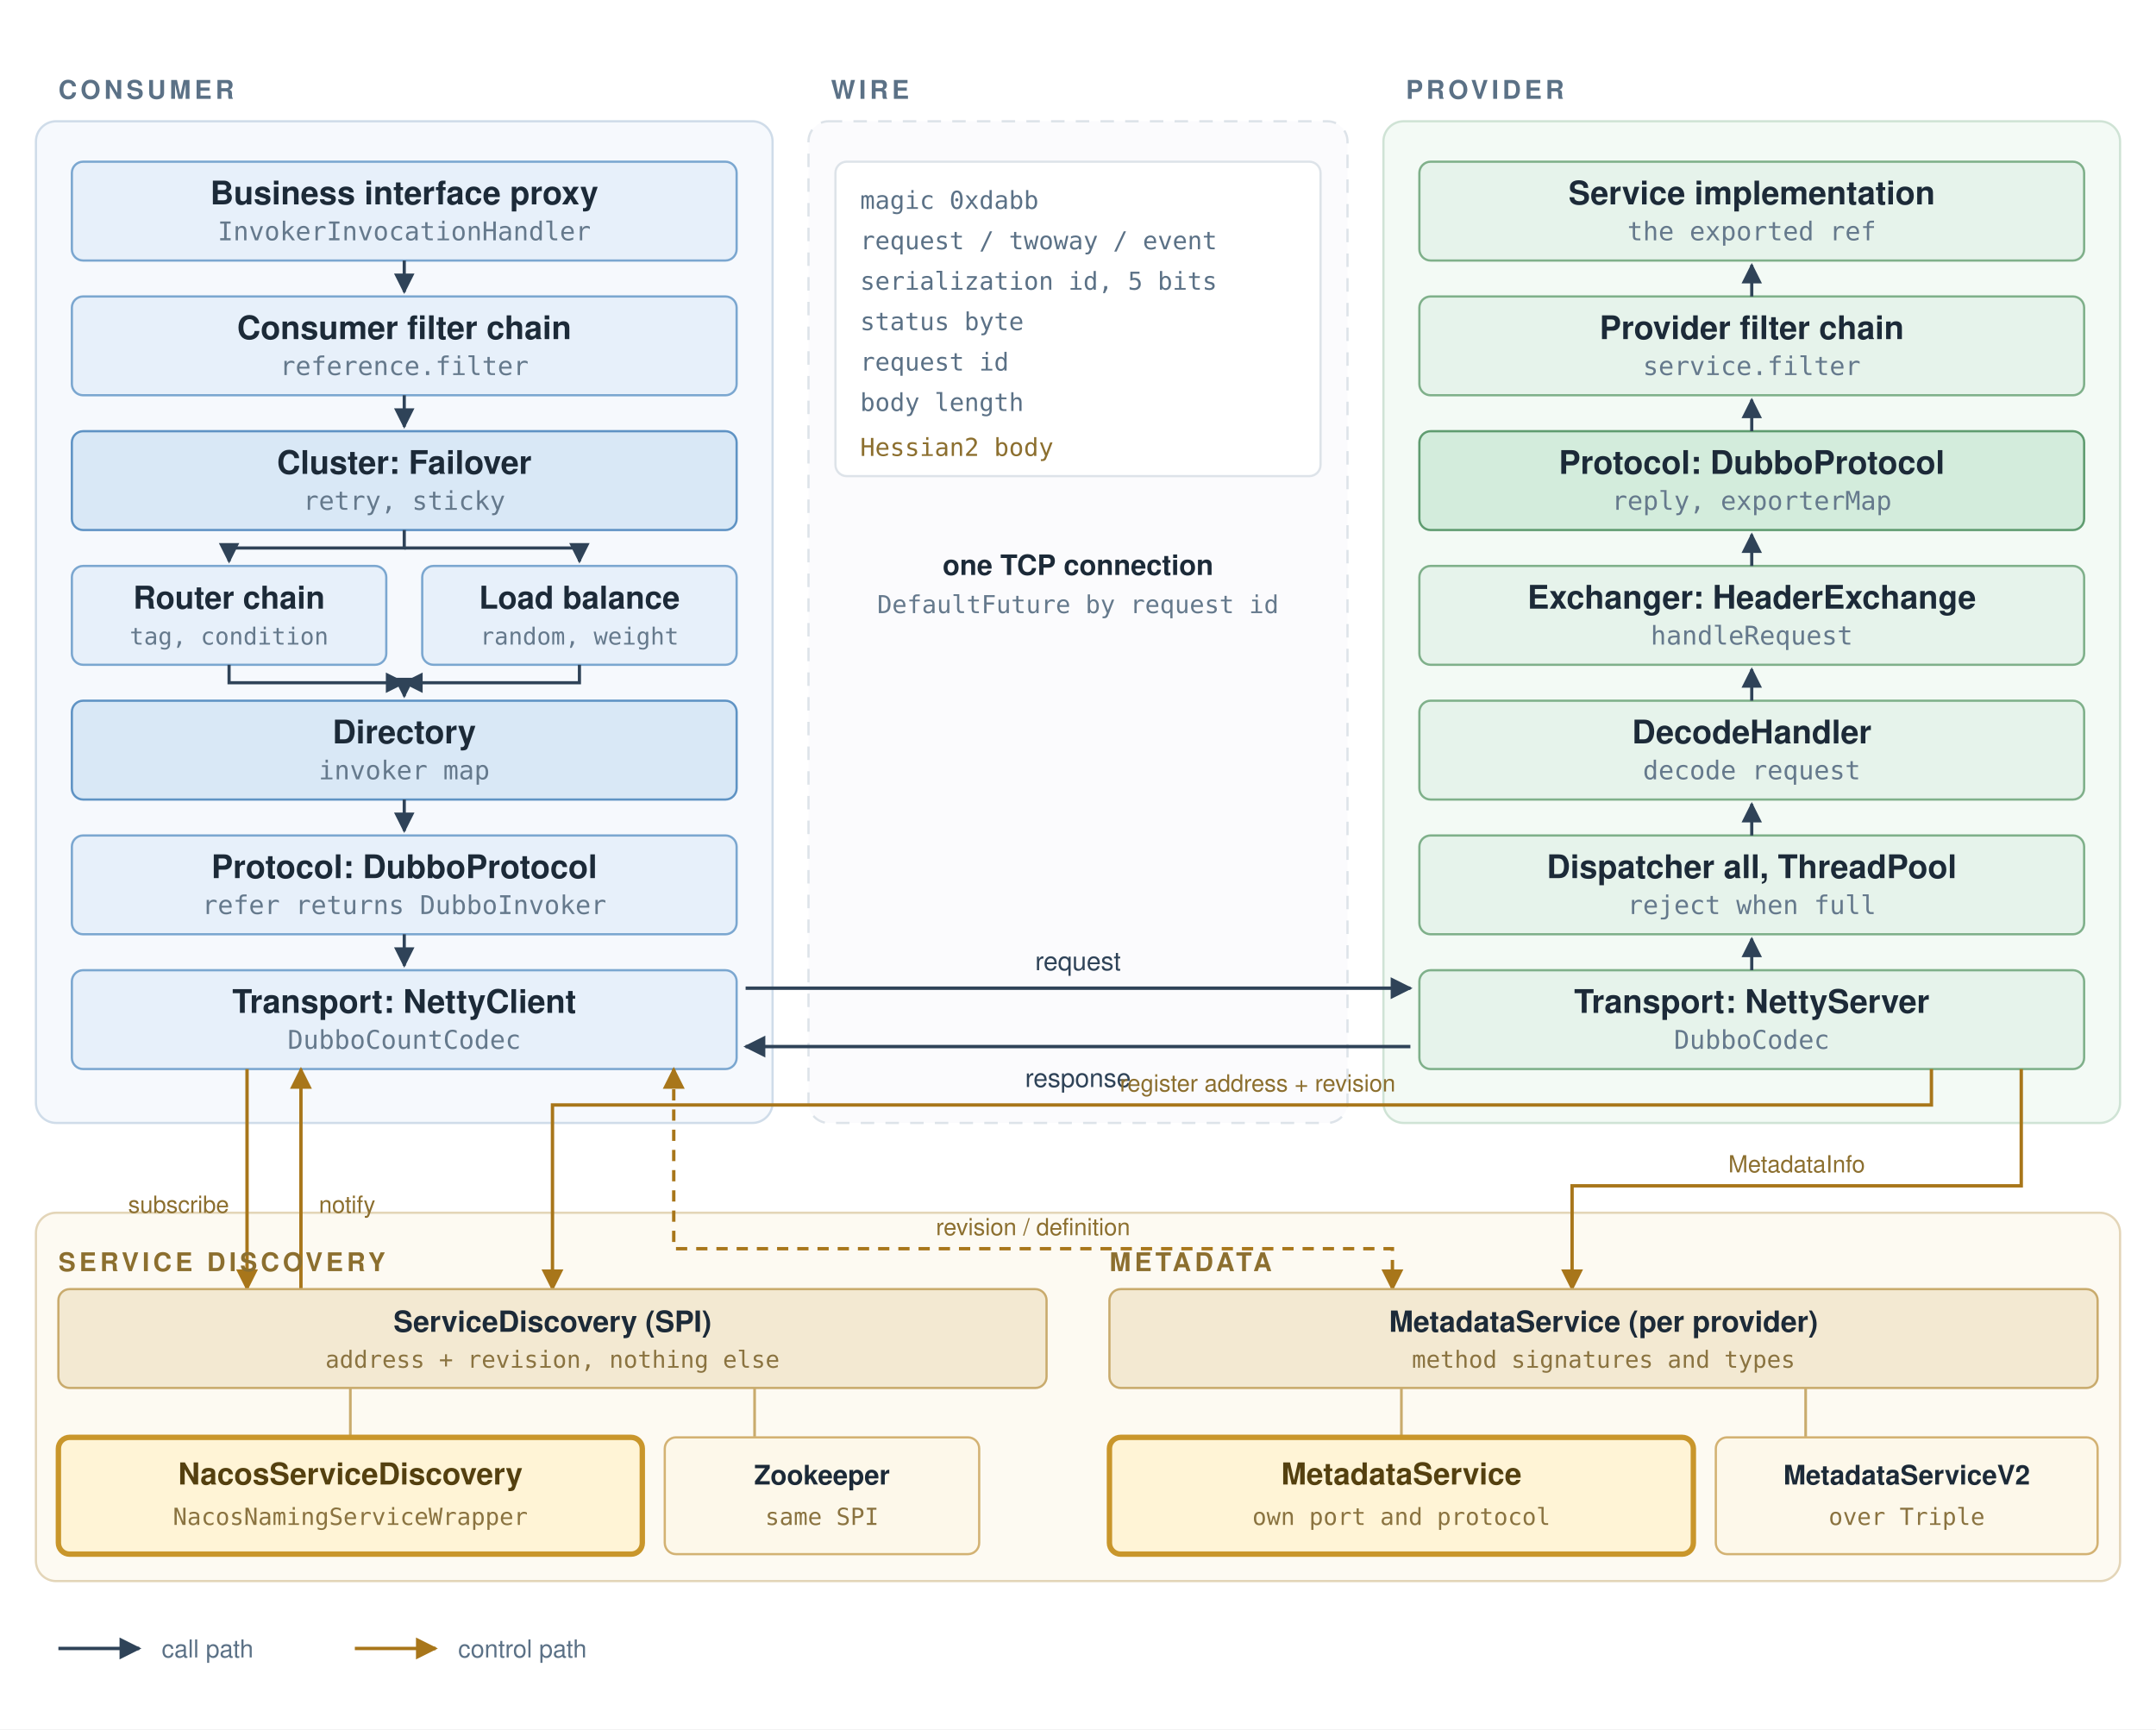
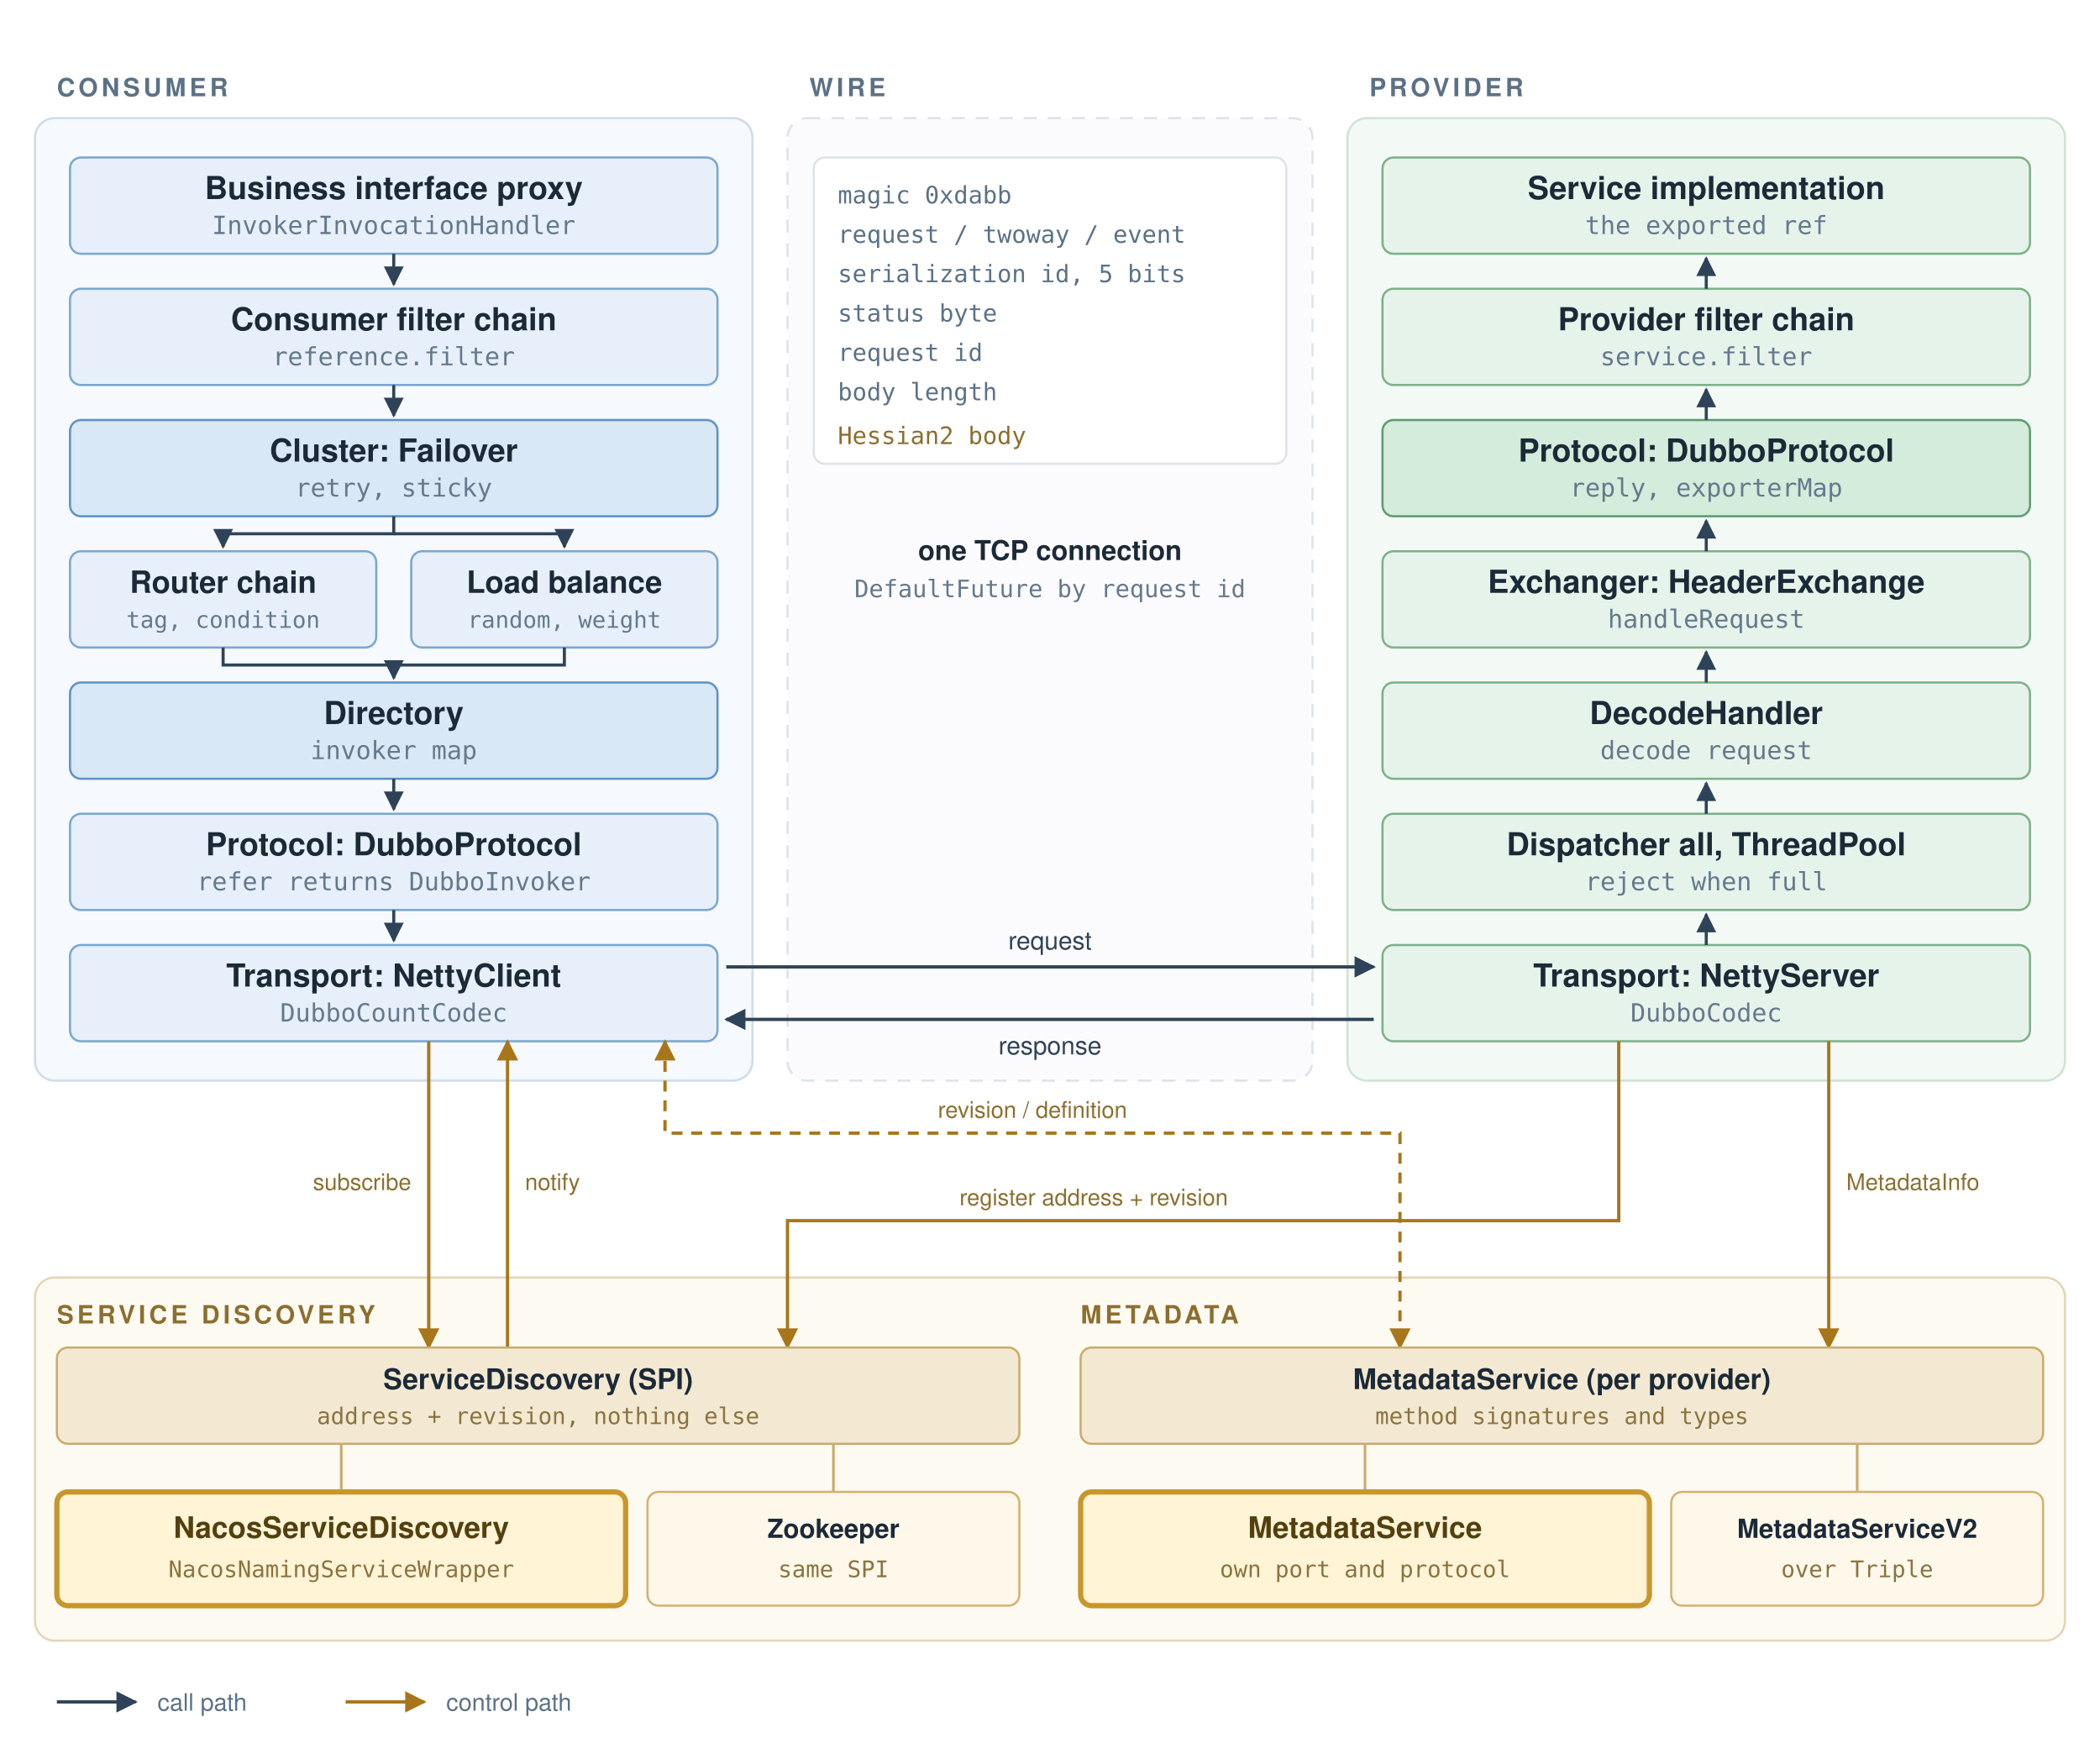
- <svg xmlns="http://www.w3.org/2000/svg" width="960" height="770" viewBox="0 0 960 770" role="img" aria-label="Dubbo architecture: consumer stack, dubbo wire protocol, provider stack, MetadataService, and application-level service discovery through Nacos">
+ <svg xmlns="http://www.w3.org/2000/svg" width="960" height="804" viewBox="0 0 960 804" role="img" aria-label="Dubbo architecture: consumer stack, dubbo wire protocol, provider stack, MetadataService, and application-level service discovery through Nacos">
  <defs>
    <marker id="a" viewBox="0 0 10 10" refX="9" refY="5" markerWidth="6.5" markerHeight="6.5" orient="auto-start-reverse">
      <path d="M0,0 L10,5 L0,10 z" fill="#2f4358" />
    </marker>
    <marker id="b" viewBox="0 0 10 10" refX="9" refY="5" markerWidth="6.5" markerHeight="6.5" orient="auto-start-reverse">
      <path d="M0,0 L10,5 L0,10 z" fill="#a8761a" />
    </marker>
  </defs>
-   <rect width="960" height="770" fill="#ffffff" />
-   <rect x="16" y="54" width="328" height="446" rx="9" fill="#f6f9fd" stroke="#cfdce9" />
-   <rect x="360" y="54" width="240" height="446" rx="9" fill="#fbfbfd" stroke="#dde3e9" stroke-dasharray="6 5" />
-   <rect x="616" y="54" width="328" height="446" rx="9" fill="#f3faf5" stroke="#cfe3d5" />
-   <rect x="16" y="540" width="928" height="164" rx="9" fill="#fdfaf2" stroke="#e3d5b8" />
+   <rect width="960" height="804" fill="#ffffff" />
+   <rect x="16" y="54" width="328" height="440" rx="9" fill="#f6f9fd" stroke="#cfdce9" />
+   <rect x="360" y="54" width="240" height="440" rx="9" fill="#fbfbfd" stroke="#dde3e9" stroke-dasharray="6 5" />
+   <rect x="616" y="54" width="328" height="440" rx="9" fill="#f3faf5" stroke="#cfe3d5" />
+   <rect x="16" y="584" width="928" height="166" rx="9" fill="#fdfaf2" stroke="#e3d5b8" />
  <g font-family="Helvetica Neue, Helvetica, Arial, sans-serif" font-size="11.5" font-weight="bold" letter-spacing="1.6" fill="#5b7186">
    <text x="26" y="44">CONSUMER</text>
    <text x="370" y="44">WIRE</text>
    <text x="626" y="44">PROVIDER</text>
  </g>
  <g font-family="Helvetica Neue, Helvetica, Arial, sans-serif" text-anchor="middle">
    <rect x="32" y="72" width="296" height="44" rx="5" fill="#e7f0fa" stroke="#7ba7d0" />
    <text x="180" y="91" font-size="14.5" font-weight="600" fill="#1c2a38">Business interface proxy</text>
    <text x="180" y="107" font-family="Menlo, Consolas, monospace" font-size="11.5" fill="#65798c">InvokerInvocationHandler</text>
    <rect x="32" y="132" width="296" height="44" rx="5" fill="#e7f0fa" stroke="#7ba7d0" />
    <text x="180" y="151" font-size="14.5" font-weight="600" fill="#1c2a38">Consumer filter chain</text>
    <text x="180" y="167" font-family="Menlo, Consolas, monospace" font-size="11.5" fill="#65798c">reference.filter</text>
    <rect x="32" y="192" width="296" height="44" rx="5" fill="#d9e8f6" stroke="#5f93c4" />
    <text x="180" y="211" font-size="14.5" font-weight="600" fill="#1c2a38">Cluster: Failover</text>
    <text x="180" y="227" font-family="Menlo, Consolas, monospace" font-size="11.5" fill="#65798c">retry, sticky</text>
    <rect x="32" y="252" width="140" height="44" rx="5" fill="#e7f0fa" stroke="#7ba7d0" />
    <text x="102" y="271" font-size="14" font-weight="600" fill="#1c2a38">Router chain</text>
    <text x="102" y="287" font-family="Menlo, Consolas, monospace" font-size="10.5" fill="#65798c">tag, condition</text>
    <rect x="188" y="252" width="140" height="44" rx="5" fill="#e7f0fa" stroke="#7ba7d0" />
    <text x="258" y="271" font-size="14" font-weight="600" fill="#1c2a38">Load balance</text>
    <text x="258" y="287" font-family="Menlo, Consolas, monospace" font-size="10.5" fill="#65798c">random, weight</text>
    <rect x="32" y="312" width="296" height="44" rx="5" fill="#d9e8f6" stroke="#5f93c4" />
    <text x="180" y="331" font-size="14.5" font-weight="600" fill="#1c2a38">Directory</text>
    <text x="180" y="347" font-family="Menlo, Consolas, monospace" font-size="11.5" fill="#65798c">invoker map</text>
    <rect x="32" y="372" width="296" height="44" rx="5" fill="#e7f0fa" stroke="#7ba7d0" />
    <text x="180" y="391" font-size="14.5" font-weight="600" fill="#1c2a38">Protocol: DubboProtocol</text>
    <text x="180" y="407" font-family="Menlo, Consolas, monospace" font-size="11.5" fill="#65798c">refer returns DubboInvoker</text>
    <rect x="32" y="432" width="296" height="44" rx="5" fill="#e7f0fa" stroke="#7ba7d0" />
    <text x="180" y="451" font-size="14.5" font-weight="600" fill="#1c2a38">Transport: NettyClient</text>
    <text x="180" y="467" font-family="Menlo, Consolas, monospace" font-size="11.5" fill="#65798c">DubboCountCodec</text>
  </g>
  <g font-family="Helvetica Neue, Helvetica, Arial, sans-serif" text-anchor="middle">
    <rect x="632" y="72" width="296" height="44" rx="5" fill="#e6f3eb" stroke="#7fb08a" />
    <text x="780" y="91" font-size="14.5" font-weight="600" fill="#1c2a38">Service implementation</text>
    <text x="780" y="107" font-family="Menlo, Consolas, monospace" font-size="11.5" fill="#65798c">the exported ref</text>
    <rect x="632" y="132" width="296" height="44" rx="5" fill="#e6f3eb" stroke="#7fb08a" />
    <text x="780" y="151" font-size="14.5" font-weight="600" fill="#1c2a38">Provider filter chain</text>
    <text x="780" y="167" font-family="Menlo, Consolas, monospace" font-size="11.5" fill="#65798c">service.filter</text>
    <rect x="632" y="192" width="296" height="44" rx="5" fill="#d3ecdc" stroke="#5f9c70" />
    <text x="780" y="211" font-size="14.5" font-weight="600" fill="#1c2a38">Protocol: DubboProtocol</text>
    <text x="780" y="227" font-family="Menlo, Consolas, monospace" font-size="11.5" fill="#65798c">reply, exporterMap</text>
    <rect x="632" y="252" width="296" height="44" rx="5" fill="#e6f3eb" stroke="#7fb08a" />
    <text x="780" y="271" font-size="14.5" font-weight="600" fill="#1c2a38">Exchanger: HeaderExchange</text>
    <text x="780" y="287" font-family="Menlo, Consolas, monospace" font-size="11.5" fill="#65798c">handleRequest</text>
    <rect x="632" y="312" width="296" height="44" rx="5" fill="#e6f3eb" stroke="#7fb08a" />
    <text x="780" y="331" font-size="14.5" font-weight="600" fill="#1c2a38">DecodeHandler</text>
    <text x="780" y="347" font-family="Menlo, Consolas, monospace" font-size="11.5" fill="#65798c">decode request</text>
    <rect x="632" y="372" width="296" height="44" rx="5" fill="#e6f3eb" stroke="#7fb08a" />
    <text x="780" y="391" font-size="14.5" font-weight="600" fill="#1c2a38">Dispatcher all, ThreadPool</text>
    <text x="780" y="407" font-family="Menlo, Consolas, monospace" font-size="11.5" fill="#65798c">reject when full</text>
    <rect x="632" y="432" width="296" height="44" rx="5" fill="#e6f3eb" stroke="#7fb08a" />
    <text x="780" y="451" font-size="14.5" font-weight="600" fill="#1c2a38">Transport: NettyServer</text>
    <text x="780" y="467" font-family="Menlo, Consolas, monospace" font-size="11.5" fill="#65798c">DubboCodec</text>
  </g>
  <g stroke="#2f4358" stroke-width="1.4" fill="none" marker-end="url(#a)">
    <path d="M180,116 L180,130" />
    <path d="M180,176 L180,190" />
    <path d="M180,236 L180,244 L102,244 L102,250" />
    <path d="M180,244 L258,244 L258,250" />
-     <path d="M102,296 L102,304 L180,304" />
-     <path d="M258,296 L258,304 L180,304" />
+     <path d="M102,296 L102,304 L180,304" marker-end="none" />
+     <path d="M258,296 L258,304 L180,304" marker-end="none" />
    <path d="M180,304 L180,310" />
    <path d="M180,356 L180,370" />
    <path d="M180,416 L180,430" />
  </g>
  <g stroke="#2f4358" stroke-width="1.4" fill="none" marker-end="url(#a)">
    <path d="M780,432 L780,418" />
    <path d="M780,372 L780,358" />
    <path d="M780,312 L780,298" />
    <path d="M780,252 L780,238" />
    <path d="M780,192 L780,178" />
    <path d="M780,132 L780,118" />
  </g>
  <g text-anchor="middle" font-family="Helvetica Neue, Helvetica, Arial, sans-serif">
    <rect x="372" y="72" width="216" height="140" rx="5" fill="#ffffff" stroke="#dde3e9" />
    <g font-family="Menlo, Consolas, monospace" font-size="11" fill="#5b7186" text-anchor="start">
      <text x="383" y="93">magic 0xdabb</text>
      <text x="383" y="111">request / twoway / event</text>
      <text x="383" y="129">serialization id, 5 bits</text>
      <text x="383" y="147">status byte</text>
      <text x="383" y="165">request id</text>
      <text x="383" y="183">body length</text>
      <text x="383" y="203" fill="#8c6f2f">Hessian2 body</text>
    </g>
    <text x="480" y="256" font-size="12.5" font-weight="600" fill="#1c2a38">one TCP connection</text>
    <text x="480" y="273" font-family="Menlo, Consolas, monospace" font-size="11" fill="#65798c">DefaultFuture by request id</text>
  </g>
  <g stroke="#2f4358" stroke-width="1.5" fill="none">
-     <path d="M332,440 L628,440" marker-end="url(#a)" />
+     <path d="M332,442 L628,442" marker-end="url(#a)" />
    <path d="M628,466 L332,466" marker-end="url(#a)" />
  </g>
  <g font-family="Helvetica Neue, Helvetica, Arial, sans-serif" font-size="11.5" fill="#2f4358" text-anchor="middle">
-     <text x="480" y="432">request</text>
-     <text x="480" y="484">response</text>
+     <text x="480" y="434">request</text>
+     <text x="480" y="482">response</text>
  </g>
  <g stroke="#a8761a" stroke-width="1.5" fill="none">
-     <path d="M860,476 L860,492 L246,492 L246,574" marker-end="url(#b)" />
-     <path d="M900,476 L900,528 L700,528 L700,574" marker-end="url(#b)" />
+     <path d="M196,476 L196,616" marker-end="url(#b)" />
+     <path d="M232,616 L232,476" marker-end="url(#b)" />
+   </g>
+   <g stroke="#a8761a" stroke-width="1.5" fill="none" stroke-dasharray="5 4">
+     <path d="M304,476 L304,518 L640,518 L640,616" marker-start="url(#b)" marker-end="url(#b)" />
  </g>
  <g stroke="#a8761a" stroke-width="1.5" fill="none">
-     <path d="M110,476 L110,574" marker-end="url(#b)" />
-     <path d="M134,574 L134,476" marker-end="url(#b)" />
-   </g>
-   <g stroke="#a8761a" stroke-width="1.5" fill="none" stroke-dasharray="5 4">
-     <path d="M300,476 L300,556 L620,556 L620,574" marker-start="url(#b)" marker-end="url(#b)" />
+     <path d="M740,476 L740,558 L360,558 L360,616" marker-end="url(#b)" />
+     <path d="M836,476 L836,616" marker-end="url(#b)" />
  </g>
  <g font-family="Helvetica Neue, Helvetica, Arial, sans-serif" font-size="10.5" fill="#8c6f2f">
-     <text x="102" y="540" text-anchor="end">subscribe</text>
-     <text x="142" y="540">notify</text>
-     <text x="560" y="486" text-anchor="middle">register address + revision</text>
-     <text x="800" y="522" text-anchor="middle">MetadataInfo</text>
-     <text x="460" y="550" text-anchor="middle">revision / definition</text>
+     <text x="188" y="544" text-anchor="end">subscribe</text>
+     <text x="240" y="544" text-anchor="start">notify</text>
+     <text x="472" y="511" text-anchor="middle">revision / definition</text>
+     <text x="500" y="551" text-anchor="middle">register address + revision</text>
+     <text x="844" y="544" text-anchor="start">MetadataInfo</text>
  </g>
  <g font-family="Helvetica Neue, Helvetica, Arial, sans-serif" text-anchor="middle">
-     <text x="26" y="566" font-size="11.5" font-weight="bold" letter-spacing="1.6" fill="#8c6f2f" text-anchor="start">SERVICE DISCOVERY</text>
-     <text x="494" y="566" font-size="11.5" font-weight="bold" letter-spacing="1.6" fill="#8c6f2f" text-anchor="start">METADATA</text>
-     <rect x="26" y="574" width="440" height="44" rx="5" fill="#f3e9d2" stroke="#c9ab6d" />
-     <text x="246" y="593" font-size="13" font-weight="600" fill="#1c2a38">ServiceDiscovery (SPI)</text>
-     <text x="246" y="609" font-family="Menlo, Consolas, monospace" font-size="10.5" fill="#8a7340">address + revision, nothing else</text>
-     <rect x="494" y="574" width="440" height="44" rx="5" fill="#f3e9d2" stroke="#c9ab6d" />
-     <text x="714" y="593" font-size="13" font-weight="600" fill="#1c2a38">MetadataService (per provider)</text>
-     <text x="714" y="609" font-family="Menlo, Consolas, monospace" font-size="10.5" fill="#8a7340">method signatures and types</text>
+     <text x="26" y="605" font-size="11.5" font-weight="bold" letter-spacing="1.6" fill="#8c6f2f" text-anchor="start">SERVICE DISCOVERY</text>
+     <text x="494" y="605" font-size="11.5" font-weight="bold" letter-spacing="1.6" fill="#8c6f2f" text-anchor="start">METADATA</text>
+     <rect x="26" y="616" width="440" height="44" rx="5" fill="#f3e9d2" stroke="#c9ab6d" />
+     <text x="246" y="635" font-size="13" font-weight="600" fill="#1c2a38">ServiceDiscovery (SPI)</text>
+     <text x="246" y="651" font-family="Menlo, Consolas, monospace" font-size="10.5" fill="#8a7340">address + revision, nothing else</text>
+     <rect x="494" y="616" width="440" height="44" rx="5" fill="#f3e9d2" stroke="#c9ab6d" />
+     <text x="714" y="635" font-size="13" font-weight="600" fill="#1c2a38">MetadataService (per provider)</text>
+     <text x="714" y="651" font-family="Menlo, Consolas, monospace" font-size="10.5" fill="#8a7340">method signatures and types</text>
    <g stroke="#c9ab6d" stroke-width="1.2" fill="none">
-       <path d="M156,618 L156,640" />
-       <path d="M336,618 L336,640" />
-       <path d="M624,618 L624,640" />
-       <path d="M804,618 L804,640" />
+       <path d="M156,660 L156,682" />
+       <path d="M381,660 L381,682" />
+       <path d="M624,660 L624,682" />
+       <path d="M849,660 L849,682" />
    </g>
-     <rect x="26" y="640" width="260" height="52" rx="5" fill="#fff4d6" stroke="#c9962b" stroke-width="2.4" />
-     <text x="156" y="661" font-size="13.5" font-weight="700" fill="#54400f">NacosServiceDiscovery</text>
-     <text x="156" y="679" font-family="Menlo, Consolas, monospace" font-size="10.5" fill="#8a7340">NacosNamingServiceWrapper</text>
-     <rect x="296" y="640" width="140" height="52" rx="5" fill="#fdf8ea" stroke="#d3b273" />
-     <text x="366" y="661" font-size="12" font-weight="600" fill="#1c2a38">Zookeeper</text>
-     <text x="366" y="679" font-family="Menlo, Consolas, monospace" font-size="10.5" fill="#8a7340">same SPI</text>
-     <rect x="494" y="640" width="260" height="52" rx="5" fill="#fff4d6" stroke="#c9962b" stroke-width="2.4" />
-     <text x="624" y="661" font-size="13.5" font-weight="700" fill="#54400f">MetadataService</text>
-     <text x="624" y="679" font-family="Menlo, Consolas, monospace" font-size="10.5" fill="#8a7340">own port and protocol</text>
-     <rect x="764" y="640" width="170" height="52" rx="5" fill="#fdf8ea" stroke="#d3b273" />
-     <text x="849" y="661" font-size="12" font-weight="600" fill="#1c2a38">MetadataServiceV2</text>
-     <text x="849" y="679" font-family="Menlo, Consolas, monospace" font-size="10.5" fill="#8a7340">over Triple</text>
+     <rect x="26" y="682" width="260" height="52" rx="5" fill="#fff4d6" stroke="#c9962b" stroke-width="2.4" />
+     <text x="156" y="703" font-size="13.5" font-weight="700" fill="#54400f">NacosServiceDiscovery</text>
+     <text x="156" y="721" font-family="Menlo, Consolas, monospace" font-size="10.5" fill="#8a7340">NacosNamingServiceWrapper</text>
+     <rect x="296" y="682" width="170" height="52" rx="5" fill="#fdf8ea" stroke="#d3b273" />
+     <text x="381" y="703" font-size="12" font-weight="600" fill="#1c2a38">Zookeeper</text>
+     <text x="381" y="721" font-family="Menlo, Consolas, monospace" font-size="10.5" fill="#8a7340">same SPI</text>
+     <rect x="494" y="682" width="260" height="52" rx="5" fill="#fff4d6" stroke="#c9962b" stroke-width="2.4" />
+     <text x="624" y="703" font-size="13.5" font-weight="700" fill="#54400f">MetadataService</text>
+     <text x="624" y="721" font-family="Menlo, Consolas, monospace" font-size="10.5" fill="#8a7340">own port and protocol</text>
+     <rect x="764" y="682" width="170" height="52" rx="5" fill="#fdf8ea" stroke="#d3b273" />
+     <text x="849" y="703" font-size="12" font-weight="600" fill="#1c2a38">MetadataServiceV2</text>
+     <text x="849" y="721" font-family="Menlo, Consolas, monospace" font-size="10.5" fill="#8a7340">over Triple</text>
  </g>
  <g font-family="Helvetica Neue, Helvetica, Arial, sans-serif" font-size="11" fill="#5b7186">
-     <path d="M26,734 L62,734" stroke="#2f4358" stroke-width="1.5" fill="none" marker-end="url(#a)" />
-     <text x="72" y="738">call path</text>
-     <path d="M158,734 L194,734" stroke="#a8761a" stroke-width="1.5" fill="none" marker-end="url(#b)" />
-     <text x="204" y="738">control path</text>
+     <path d="M26,778 L62,778" stroke="#2f4358" stroke-width="1.5" fill="none" marker-end="url(#a)" />
+     <text x="72" y="782">call path</text>
+     <path d="M158,778 L194,778" stroke="#a8761a" stroke-width="1.5" fill="none" marker-end="url(#b)" />
+     <text x="204" y="782">control path</text>
  </g>
</svg>
